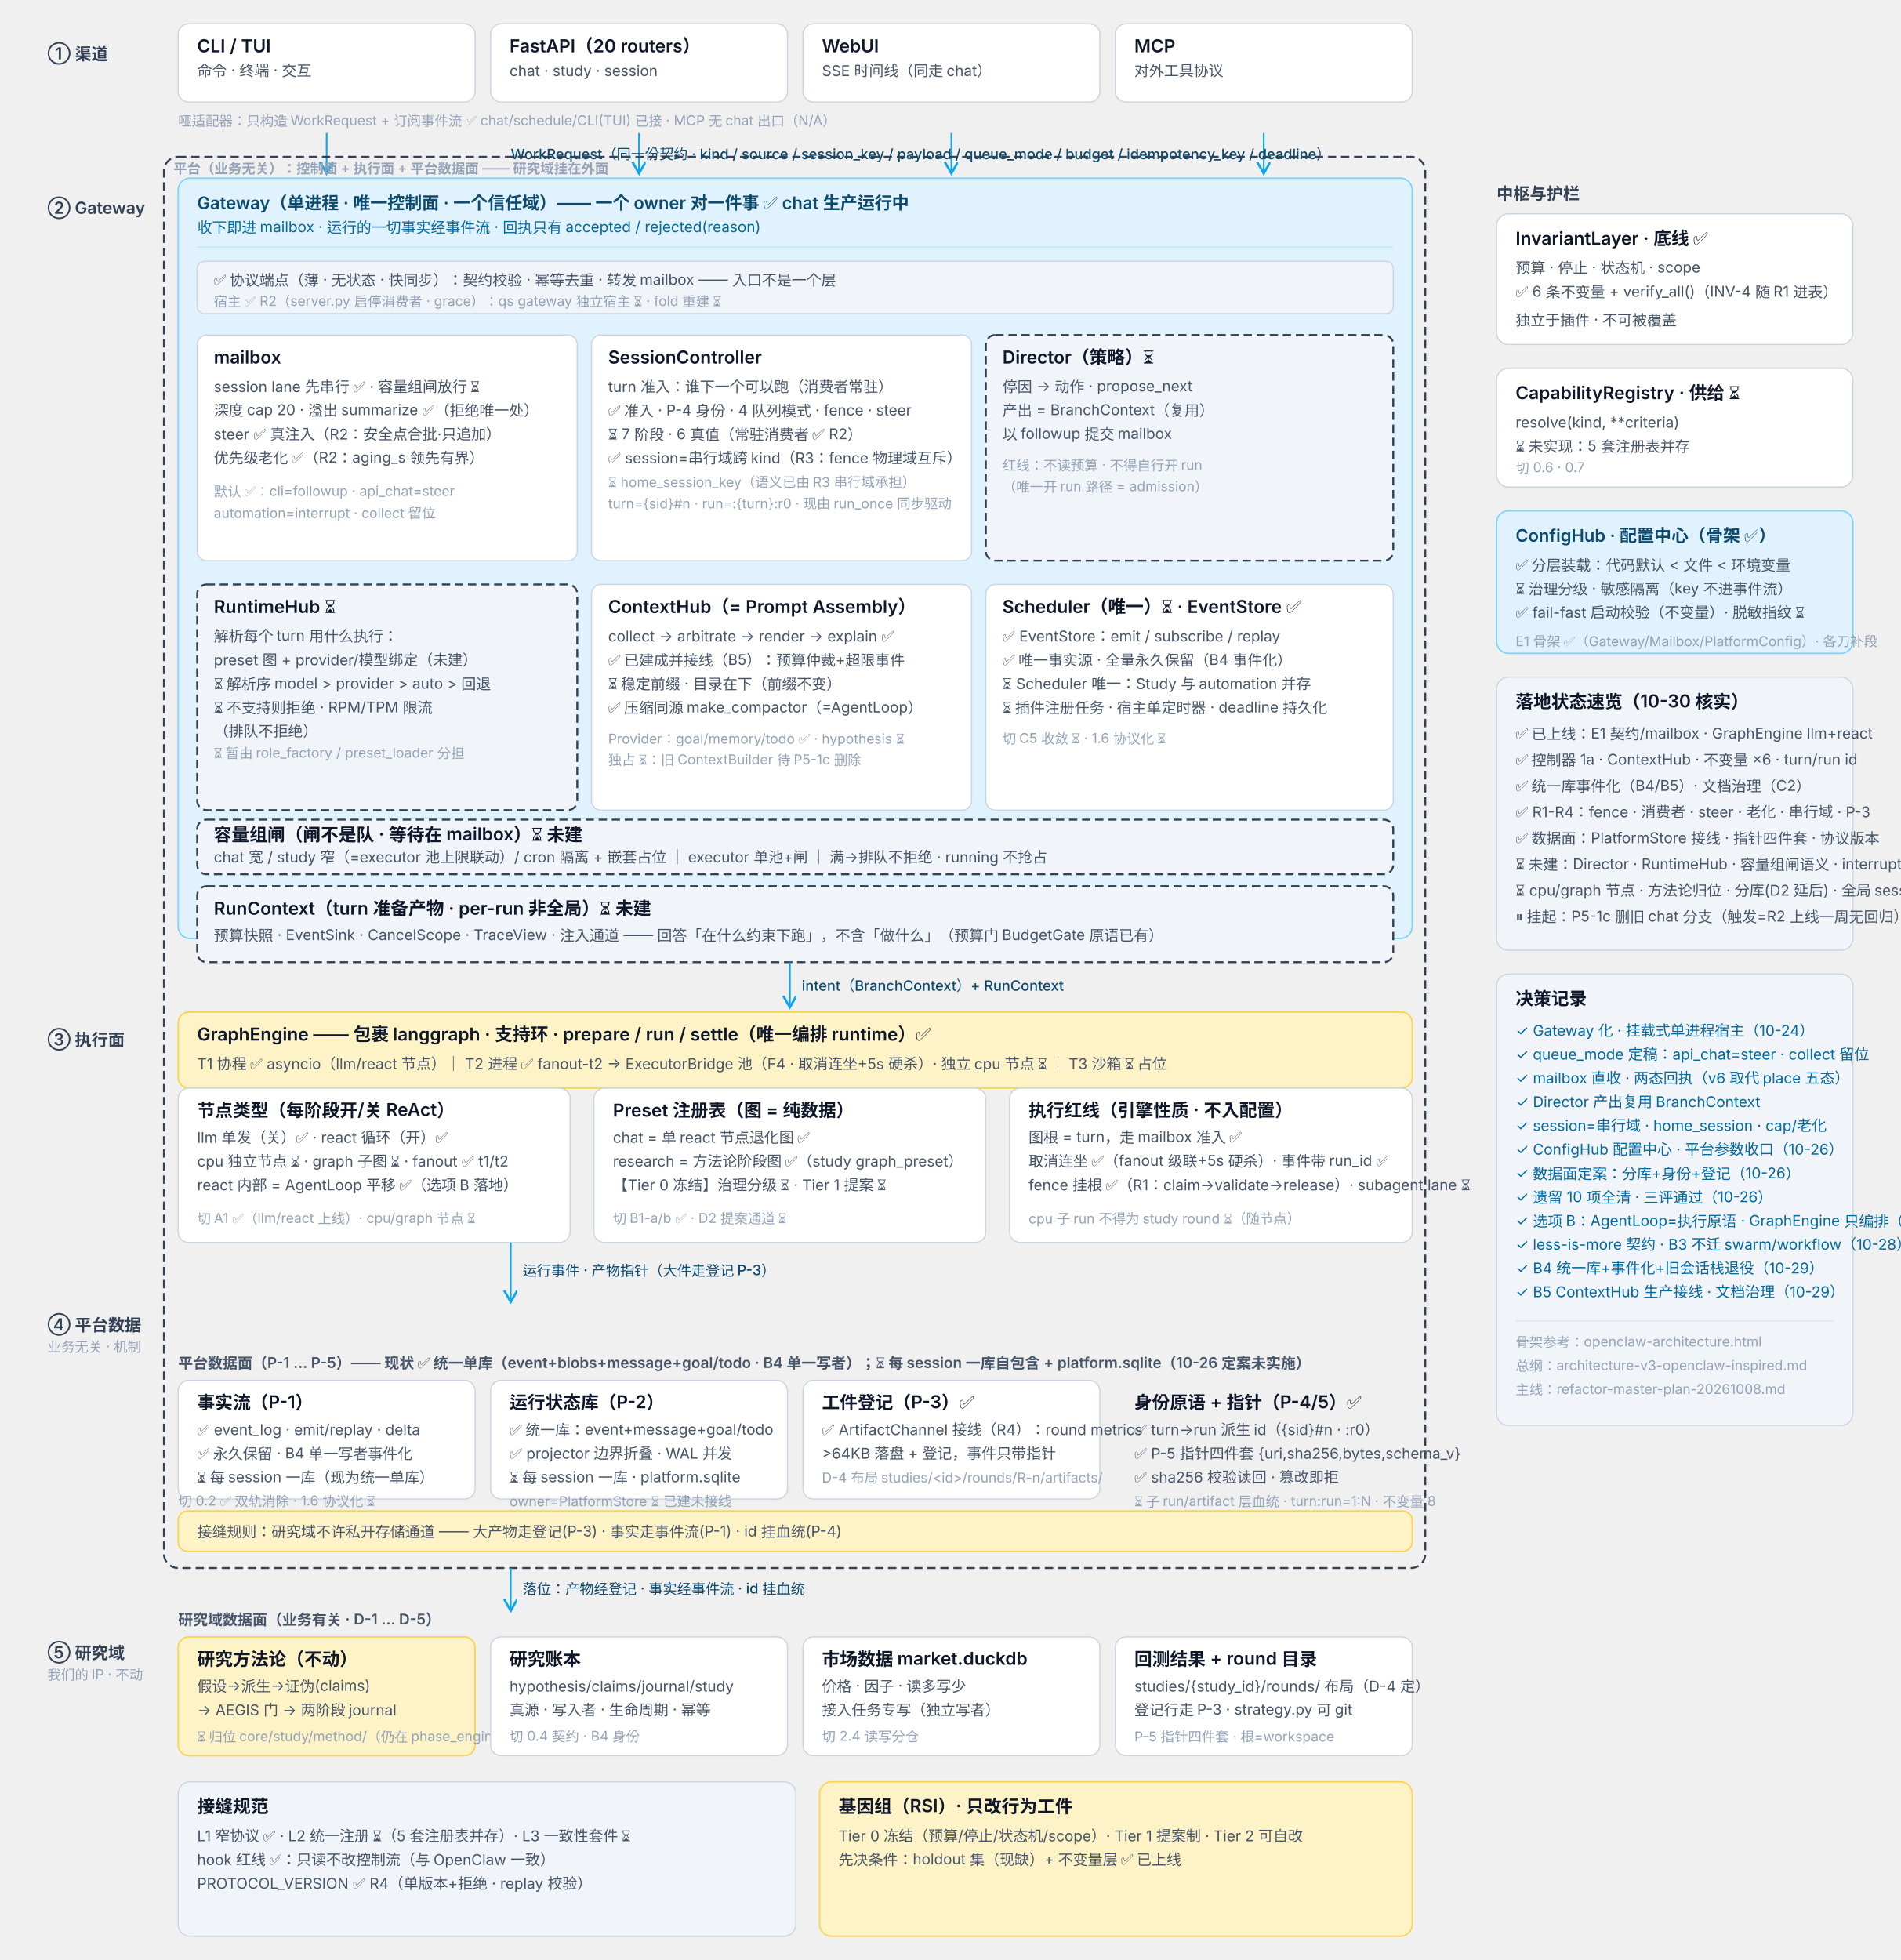
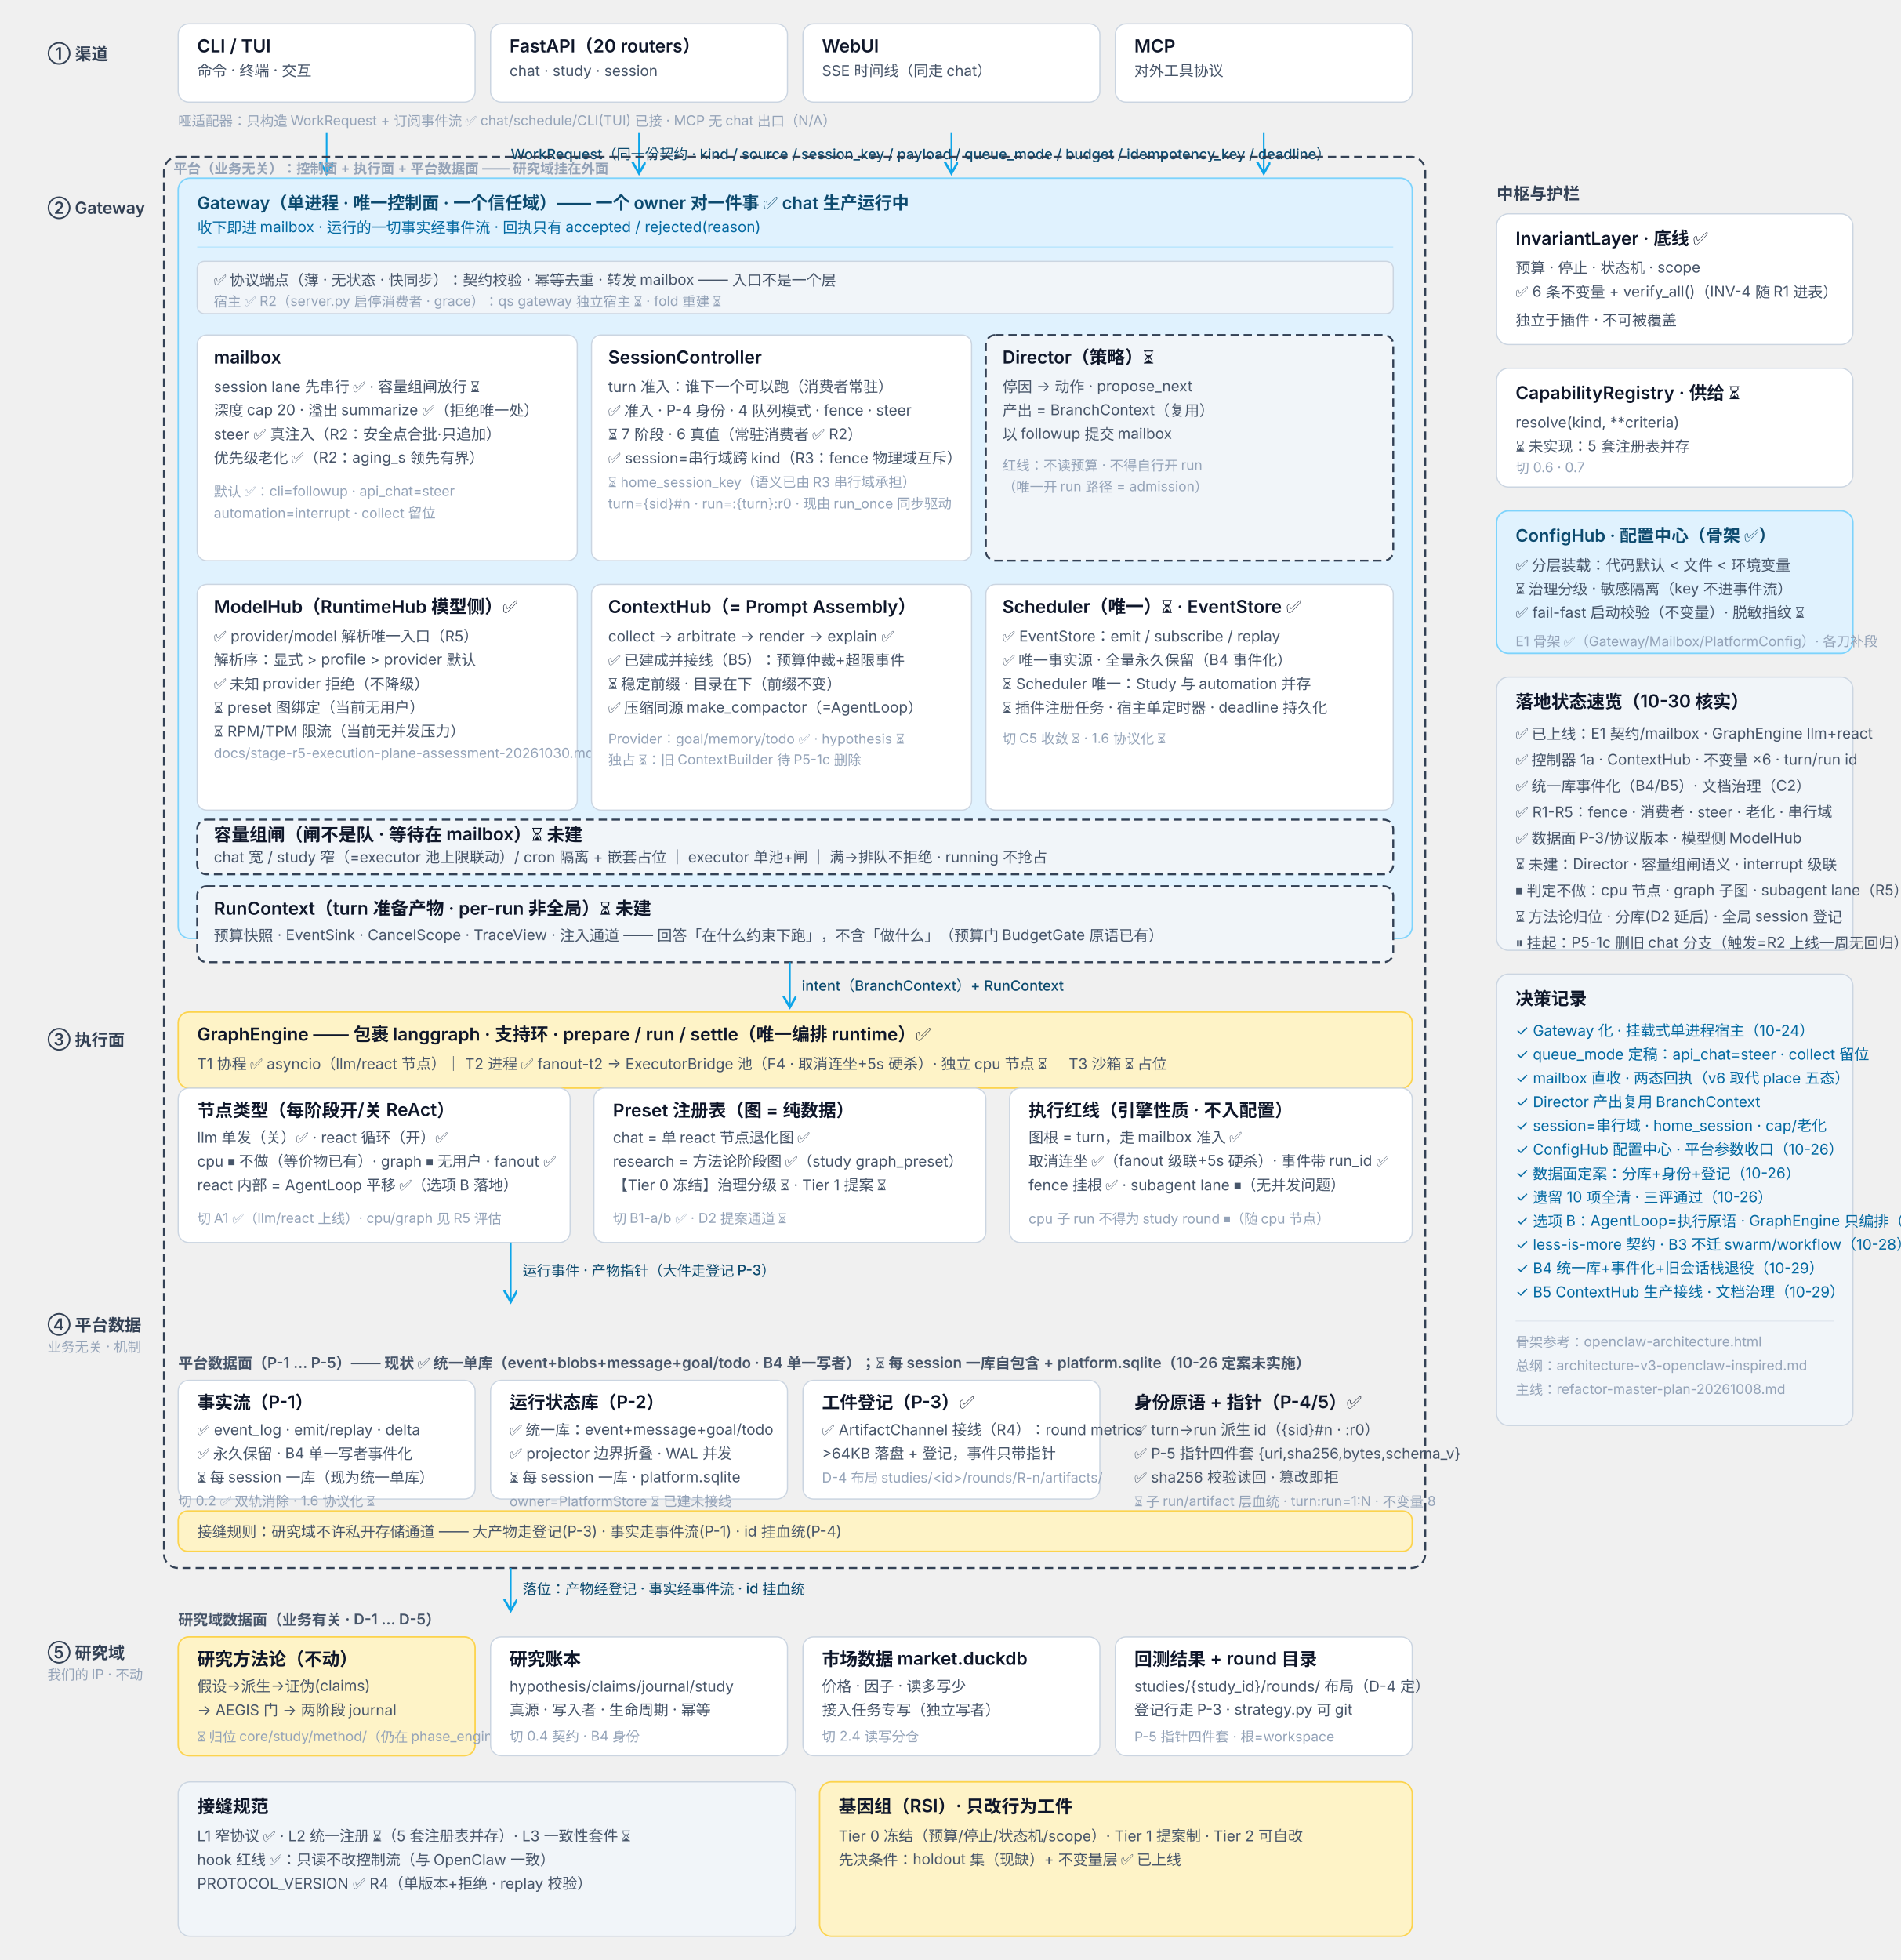
<svg xmlns="http://www.w3.org/2000/svg" viewBox="0 0 1600 1650" width="1600" height="1650" font-family="-apple-system, 'PingFang SC', 'Microsoft YaHei', sans-serif">
  <style>
    .lyr{font-size:14px;font-weight:600;fill:#334155}
    .bt{font-size:15px;font-weight:600;fill:#0f172a}
    .st{font-size:12.5px;fill:#475569}
    .sm{font-size:11.5px;fill:#94a3b8}
    .hub{font-size:14.5px;font-weight:600;fill:#0c4a6e}
    .hq{font-size:12.5px;fill:#0369a1}
    .flow-lbl{font-size:12px;font-weight:500;fill:#0c4a6e}
    .box{fill:#fff;stroke:#cbd5e1;stroke-width:1}
    .boxb{fill:#e0f2fe;stroke:#7dd3fc;stroke-width:1.2}
    .boxa{fill:#fef3c7;stroke:#fcd34d;stroke-width:1.2}
    .boxd{fill:#f1f5f9;stroke:#334155;stroke-width:1.6;stroke-dasharray:7 4}
    .boxg{fill:#f1f5f9;stroke:#cbd5e1;stroke-width:1}
    .arb{stroke:#0ea5e9;stroke-width:1.4;fill:none;marker-end:url(#a2)}
  </style>
  <defs>
    <marker id="a2" markerWidth="9" markerHeight="9" refX="7" refY="4" orient="auto">
      <path d="M0,0 L7,4 L0,8" fill="none" stroke="#0ea5e9" stroke-width="1.4" />
    </marker>
  </defs>
  <text x="40" y="50" class="lyr">① 渠道</text>
  <rect x="150" y="20" width="250" height="66" rx="9" class="box" />
  <text x="166" y="44" class="bt">CLI / TUI</text>
  <text x="166" y="64" class="st">命令 · 终端 · 交互</text>
  <rect x="413" y="20" width="250" height="66" rx="9" class="box" />
  <text x="429" y="44" class="bt">FastAPI（20 routers）</text>
  <text x="429" y="64" class="st">chat · study · session</text>
  <rect x="676" y="20" width="250" height="66" rx="9" class="box" />
  <text x="692" y="44" class="bt">WebUI</text>
  <text x="692" y="64" class="st">SSE 时间线（同走 chat）</text>
  <rect x="939" y="20" width="250" height="66" rx="9" class="box" />
  <text x="955" y="44" class="bt">MCP</text>
  <text x="955" y="64" class="st">对外工具协议</text>
  <text x="150" y="106" class="sm">哑适配器：只构造 WorkRequest + 订阅事件流 ✅ chat/schedule/CLI(TUI) 已接 · MCP 无 chat 出口（N/A）</text>
  <line x1="275" y1="112" x2="275" y2="146" class="arb" />
  <line x1="538" y1="112" x2="538" y2="146" class="arb" />
  <line x1="801" y1="112" x2="801" y2="146" class="arb" />
  <line x1="1064" y1="112" x2="1064" y2="146" class="arb" />
  <text x="430" y="134" class="flow-lbl">WorkRequest（同一份契约 · kind / source / session_key / payload / queue_mode / budget / idempotency_key / deadline）</text>
  <rect x="138" y="132" width="1062" height="1188" rx="12" class="boxd" style="fill:none" />
  <text x="146" y="146" class="sm" style="font-weight:600">平台（业务无关）：控制面 + 执行面 + 平台数据面 —— 研究域挂在外面</text>
  <text x="40" y="180" class="lyr">② Gateway</text>
  <rect x="150" y="150" width="1039" height="640" rx="10" class="boxb" />
  <text x="166" y="176" class="hub">Gateway（单进程 · 唯一控制面 · 一个信任域）—— 一个 owner 对一件事 ✅ chat 生产运行中</text>
  <text x="166" y="196" class="hq">收下即进 mailbox · 运行的一切事实经事件流 · 回执只有 accepted / rejected(reason)</text>
  <line x1="166" y1="208" x2="1173" y2="208" stroke="#bae6fd" />
  <rect x="166" y="220" width="1007" height="44" rx="6" class="boxg" />
  <text x="180" y="240" class="st">✅ 协议端点（薄 · 无状态 · 快同步）：契约校验 · 幂等去重 · 转发 mailbox —— 入口不是一个层</text>
  <text x="180" y="258" class="sm">宿主 ✅ R2（server.py 启停消费者 · grace）：qs gateway 独立宿主 ⏳ · fold 重建 ⏳</text>
  <rect x="166" y="282" width="320" height="190" rx="8" class="box" />
  <text x="180" y="306" class="bt">mailbox</text>
  <text x="180" y="330" class="st">session lane 先串行 ✅ · 容量组闸放行 ⏳</text>
  <text x="180" y="350" class="st">深度 cap 20 · 溢出 summarize ✅（拒绝唯一处）</text>
  <text x="180" y="370" class="st">steer ✅ 真注入（R2：安全点合批·只追加）</text>
  <text x="180" y="390" class="st">优先级老化 ✅（R2：aging_s 领先有界）</text>
  <text x="180" y="418" class="sm">默认 ✅：cli=followup · api_chat=steer</text>
  <text x="180" y="436" class="sm">automation=interrupt · collect 留位</text>
  <rect x="498" y="282" width="320" height="190" rx="8" class="box" />
  <text x="512" y="306" class="bt">SessionController</text>
  <text x="512" y="330" class="st">turn 准入：谁下一个可以跑（消费者常驻）</text>
  <text x="512" y="350" class="st">✅ 准入 · P-4 身份 · 4 队列模式 · fence · steer</text>
  <text x="512" y="370" class="st">⏳ 7 阶段 · 6 真值（常驻消费者 ✅ R2）</text>
  <text x="512" y="390" class="st">✅ session=串行域跨 kind（R3：fence 物理域互斥）</text>
  <text x="512" y="410" class="sm">⏳ home_session_key（语义已由 R3 串行域承担）</text>
  <text x="512" y="428" class="sm">turn={sid}#n · run=:{turn}:r0 · 现由 run_once 同步驱动</text>
  <rect x="830" y="282" width="343" height="190" rx="8" class="boxd" />
  <text x="844" y="306" class="bt">Director（策略）⏳</text>
  <text x="844" y="330" class="st">停因 → 动作 · propose_next</text>
  <text x="844" y="350" class="st">产出 = BranchContext（复用）</text>
  <text x="844" y="370" class="st">以 followup 提交 mailbox</text>
  <text x="844" y="396" class="sm">红线：不读预算 · 不得自行开 run</text>
  <text x="844" y="414" class="sm">（唯一开 run 路径 = admission）</text>
-   <rect x="166" y="492" width="320" height="190" rx="8" class="boxd" />
-   <text x="180" y="516" class="bt">RuntimeHub ⏳</text>
-   <text x="180" y="540" class="st">解析每个 turn 用什么执行：</text>
-   <text x="180" y="560" class="st">preset 图 + provider/模型绑定（未建）</text>
-   <text x="180" y="580" class="st">⏳ 解析序 model &gt; provider &gt; auto &gt; 回退</text>
-   <text x="180" y="600" class="st">⏳ 不支持则拒绝 · RPM/TPM 限流</text>
-   <text x="180" y="620" class="st">（排队不拒绝）</text>
-   <text x="180" y="638" class="sm">⏳ 暂由 role_factory / preset_loader 分担</text>
+   <rect x="166" y="492" width="320" height="190" rx="8" class="box" />
+   <text x="180" y="516" class="bt">ModelHub（RuntimeHub 模型侧）✅</text>
+   <text x="180" y="540" class="st">✅ provider/model 解析唯一入口（R5）</text>
+   <text x="180" y="560" class="st">解析序：显式 &gt; profile &gt; provider 默认</text>
+   <text x="180" y="580" class="st">✅ 未知 provider 拒绝（不降级）</text>
+   <text x="180" y="600" class="st">⏳ preset 图绑定（当前无用户）</text>
+   <text x="180" y="620" class="st">⏳ RPM/TPM 限流（当前无并发压力）</text>
+   <text x="180" y="638" class="sm">docs/stage-r5-execution-plane-assessment-20261030.md</text>
  <rect x="498" y="492" width="320" height="190" rx="8" class="box" />
  <text x="512" y="516" class="bt">ContextHub（= Prompt Assembly）</text>
  <text x="512" y="540" class="st">collect → arbitrate → render → explain ✅</text>
  <text x="512" y="560" class="st">✅ 已建成并接线（B5）：预算仲裁+超限事件</text>
  <text x="512" y="580" class="st">⏳ 稳定前缀 · 目录在下（前缀不变）</text>
  <text x="512" y="600" class="st">✅ 压缩同源 make_compactor（=AgentLoop）</text>
  <text x="512" y="626" class="sm">Provider：goal/memory/todo ✅ · hypothesis ⏳</text>
  <text x="512" y="644" class="sm">独占 ⏳：旧 ContextBuilder 待 P5-1c 删除</text>
  <rect x="830" y="492" width="343" height="190" rx="8" class="box" />
  <text x="844" y="516" class="bt">Scheduler（唯一）⏳ · EventStore ✅</text>
  <text x="844" y="540" class="st">✅ EventStore：emit / subscribe / replay</text>
  <text x="844" y="560" class="st">✅ 唯一事实源 · 全量永久保留（B4 事件化）</text>
  <text x="844" y="580" class="st">⏳ Scheduler 唯一：Study 与 automation 并存</text>
  <text x="844" y="600" class="st">⏳ 插件注册任务 · 宿主单定时器 · deadline 持久化</text>
  <text x="844" y="626" class="sm">切 C5 收敛 ⏳ · 1.6 协议化 ⏳</text>
  <rect x="166" y="746" width="1007" height="64" rx="8" class="boxd" />
  <text x="180" y="770" class="bt">RunContext（turn 准备产物 · per-run 非全局）⏳ 未建</text>
  <text x="180" y="792" class="st">预算快照 · EventSink · CancelScope · TraceView · 注入通道 —— 回答「在什么约束下跑」，不含「做什么」（预算门 BudgetGate 原语已有）</text>
  <rect x="166" y="690" width="1007" height="46" rx="8" class="boxd" />
  <text x="180" y="708" class="bt">容量组闸（闸不是队 · 等待在 mailbox）⏳ 未建</text>
  <text x="180" y="726" class="st">chat 宽 / study 窄（=executor 池上限联动）/ cron 隔离 + 嵌套占位 ｜ executor 单池+闸 ｜ 满→排队不拒绝 · running 不抢占</text>
  <line x1="665" y1="810" x2="665" y2="848" class="arb" />
  <text x="675" y="834" class="flow-lbl">intent（BranchContext）+ RunContext</text>
  <text x="40" y="880" class="lyr">③ 执行面</text>
  <rect x="150" y="852" width="1039" height="64" rx="9" class="boxa" />
  <text x="166" y="876" class="bt">GraphEngine —— 包裹 langgraph · 支持环 · prepare / run / settle（唯一编排 runtime）✅</text>
  <text x="166" y="900" class="st">T1 协程 ✅ asyncio（llm/react 节点）｜ T2 进程 ✅ fanout-t2 → ExecutorBridge 池（F4 · 取消连坐+5s 硬杀）· 独立 cpu 节点 ⏳ ｜ T3 沙箱 ⏳ 占位</text>
  <rect x="150" y="916" width="330" height="130" rx="9" class="box" />
  <text x="166" y="940" class="bt">节点类型（每阶段开/关 ReAct）</text>
  <text x="166" y="962" class="st">llm 单发（关）✅ · react 循环（开）✅</text>
-   <text x="166" y="982" class="st">cpu 独立节点 ⏳ · graph 子图 ⏳ · fanout ✅ t1/t2</text>
+   <text x="166" y="982" class="st">cpu ⏹ 不做（等价物已有）· graph ⏹ 无用户 · fanout ✅</text>
  <text x="166" y="1002" class="st">react 内部 = AgentLoop 平移 ✅（选项 B 落地）</text>
-   <text x="166" y="1030" class="sm">切 A1 ✅（llm/react 上线）· cpu/graph 节点 ⏳</text>
+   <text x="166" y="1030" class="sm">切 A1 ✅（llm/react 上线）· cpu/graph 见 R5 评估</text>
  <rect x="500" y="916" width="330" height="130" rx="9" class="box" />
  <text x="516" y="940" class="bt">Preset 注册表（图 = 纯数据）</text>
  <text x="516" y="962" class="st">chat = 单 react 节点退化图 ✅</text>
  <text x="516" y="982" class="st">research = 方法论阶段图 ✅（study graph_preset）</text>
  <text x="516" y="1002" class="st">【Tier 0 冻结】治理分级 ⏳ · Tier 1 提案 ⏳</text>
  <text x="516" y="1030" class="sm">切 B1-a/b ✅ · D2 提案通道 ⏳</text>
  <rect x="850" y="916" width="339" height="130" rx="9" class="box" />
  <text x="866" y="940" class="bt">执行红线（引擎性质 · 不入配置）</text>
  <text x="866" y="962" class="st">图根 = turn，走 mailbox 准入 ✅</text>
  <text x="866" y="982" class="st">取消连坐 ✅（fanout 级联+5s 硬杀）· 事件带 run_id ✅</text>
-   <text x="866" y="1002" class="st">fence 挂根 ✅（R1：claim→validate→release）· subagent lane ⏳</text>
-   <text x="866" y="1030" class="sm">cpu 子 run 不得为 study round ⏳（随节点）</text>
+   <text x="866" y="1002" class="st">fence 挂根 ✅ · subagent lane ⏹（无并发问题）</text>
+   <text x="866" y="1030" class="sm">cpu 子 run 不得为 study round ⏹（随 cpu 节点）</text>
  <line x1="430" y1="1046" x2="430" y2="1096" class="arb" />
  <text x="440" y="1074" class="flow-lbl">运行事件 · 产物指针（大件走登记 P-3）</text>
  <text x="40" y="1120" class="lyr">④ 平台数据</text>
  <text x="40" y="1138" class="sm">业务无关 · 机制</text>
  <text x="150" y="1152" class="st" style="font-weight:600">平台数据面（P-1 … P-5）—— 现状 ✅ 统一单库（event+blobs+message+goal/todo · B4 单一写者）；⏳ 每 session 一库自包含 + platform.sqlite（10-26 定案未实施）</text>
  <rect x="150" y="1162" width="250" height="100" rx="9" class="box" />
  <text x="166" y="1186" class="bt">事实流（P-1）</text>
  <text x="166" y="1208" class="st">✅ event_log · emit/replay · delta</text>
  <text x="166" y="1228" class="st">✅ 永久保留 · B4 单一写者事件化</text>
  <text x="166" y="1248" class="st">⏳ 每 session 一库（现为统一单库）</text>
  <text x="150" y="1268" class="sm">切 0.2 ✅ 双轨消除 · 1.6 协议化 ⏳</text>
  <rect x="413" y="1162" width="250" height="100" rx="9" class="box" />
  <text x="429" y="1186" class="bt">运行状态库（P-2）</text>
  <text x="429" y="1208" class="st">✅ 统一库：event+message+goal/todo</text>
  <text x="429" y="1228" class="st">✅ projector 边界折叠 · WAL 并发</text>
  <text x="429" y="1248" class="st">⏳ 每 session 一库 · platform.sqlite</text>
  <text x="429" y="1268" class="sm">owner=PlatformStore ⏳ 已建未接线</text>
  <rect x="676" y="1162" width="250" height="100" rx="9" class="box" />
  <text x="692" y="1186" class="bt">工件登记（P-3）✅</text>
  <text x="692" y="1208" class="st">✅ ArtifactChannel 接线（R4）：round metrics</text>
  <text x="692" y="1228" class="st">&gt;64KB 落盘 + 登记，事件只带指针</text>
  <text x="692" y="1248" class="sm">D-4 布局 studies/&lt;id&gt;/rounds/R-n/artifacts/</text>
  <text x="955" y="1186" class="bt">身份原语 + 指针（P-4/5）✅</text>
  <text x="955" y="1208" class="st">✅ turn→run 派生 id（{sid}#n · :r0）</text>
  <text x="955" y="1228" class="st">✅ P-5 指针四件套 {uri,sha256,bytes,schema_v}</text>
  <text x="955" y="1248" class="st">✅ sha256 校验读回 · 篡改即拒</text>
  <text x="955" y="1268" class="sm">⏳ 子 run/artifact 层血统 · turn:run=1:N · 不变量 8</text>
  <rect x="150" y="1272" width="1039" height="34" rx="8" class="boxa" />
  <text x="166" y="1294" class="st">接缝规则：研究域不许私开存储通道 —— 大产物走登记(P-3) · 事实走事件流(P-1) · id 挂血统(P-4)</text>
  <line x1="430" y1="1320" x2="430" y2="1356" class="arb" />
  <text x="440" y="1342" class="flow-lbl">落位：产物经登记 · 事实经事件流 · id 挂血统</text>
  <text x="40" y="1396" class="lyr">⑤ 研究域</text>
  <text x="40" y="1414" class="sm">我们的 IP · 不动</text>
  <text x="150" y="1368" class="st" style="font-weight:600">研究域数据面（业务有关 · D-1 … D-5）</text>
  <rect x="150" y="1378" width="250" height="100" rx="9" class="boxa" />
  <text x="166" y="1402" class="bt">研究方法论（不动）</text>
  <text x="166" y="1424" class="st">假设→派生→证伪(claims)</text>
  <text x="166" y="1444" class="st">→ AEGIS 门 → 两阶段 journal</text>
  <text x="166" y="1466" class="sm">⏳ 归位 core/study/method/（仍在 phase_engine.py）</text>
  <rect x="413" y="1378" width="250" height="100" rx="9" class="box" />
  <text x="429" y="1402" class="bt">研究账本</text>
  <text x="429" y="1424" class="st">hypothesis/claims/journal/study</text>
  <text x="429" y="1444" class="st">真源 · 写入者 · 生命周期 · 幂等</text>
  <text x="429" y="1466" class="sm">切 0.4 契约 · B4 身份</text>
  <rect x="676" y="1378" width="250" height="100" rx="9" class="box" />
  <text x="692" y="1402" class="bt">市场数据 market.duckdb</text>
  <text x="692" y="1424" class="st">价格 · 因子 · 读多写少</text>
  <text x="692" y="1444" class="st">接入任务专写（独立写者）</text>
  <text x="692" y="1466" class="sm">切 2.4 读写分仓</text>
  <rect x="939" y="1378" width="250" height="100" rx="9" class="box" />
  <text x="955" y="1402" class="bt">回测结果 + round 目录</text>
  <text x="955" y="1424" class="st">studies/{study_id}/rounds/ 布局（D-4 定）</text>
  <text x="955" y="1444" class="st">登记行走 P-3 · strategy.py 可 git</text>
  <text x="955" y="1466" class="sm">P-5 指针四件套 · 根=workspace</text>
  <rect x="150" y="1500" width="520" height="130" rx="10" class="boxg" />
  <text x="166" y="1526" class="bt">接缝规范</text>
  <text x="166" y="1550" class="st">L1 窄协议 ✅ · L2 统一注册 ⏳（5 套注册表并存）· L3 一致性套件 ⏳</text>
  <text x="166" y="1570" class="st">hook 红线 ✅：只读不改控制流（与 OpenClaw 一致）</text>
  <text x="166" y="1590" class="st">PROTOCOL_VERSION ✅ R4（单版本+拒绝 · replay 校验）</text>
  <rect x="690" y="1500" width="499" height="130" rx="10" class="boxa" />
  <text x="706" y="1526" class="bt">基因组（RSI）· 只改行为工件</text>
  <text x="706" y="1550" class="st">Tier 0 冻结（预算/停止/状态机/scope）· Tier 1 提案制 · Tier 2 可自改</text>
  <text x="706" y="1570" class="st">先决条件：holdout 集（现缺）+ 不变量层 ✅ 已上线</text>
  <text x="1260" y="168" class="lyr">中枢与护栏</text>
  <rect x="1260" y="180" width="300" height="110" rx="10" class="box" />
  <text x="1276" y="206" class="bt">InvariantLayer · 底线 ✅</text>
  <text x="1276" y="230" class="st">预算 · 停止 · 状态机 · scope</text>
  <text x="1276" y="250" class="st">✅ 6 条不变量 + verify_all()（INV-4 随 R1 进表）</text>
  <text x="1276" y="274" class="st">独立于插件 · 不可被覆盖</text>
  <rect x="1260" y="310" width="300" height="100" rx="10" class="box" />
  <text x="1276" y="336" class="bt">CapabilityRegistry · 供给 ⏳</text>
  <text x="1276" y="360" class="st">resolve(kind, **criteria)</text>
  <text x="1276" y="380" class="st">⏳ 未实现：5 套注册表并存</text>
  <text x="1276" y="398" class="sm">切 0.6 · 0.7</text>
  <rect x="1260" y="430" width="300" height="120" rx="10" class="boxb" />
  <text x="1276" y="456" class="hub">ConfigHub · 配置中心（骨架 ✅）</text>
  <text x="1276" y="480" class="st">✅ 分层装载：代码默认 &lt; 文件 &lt; 环境变量</text>
  <text x="1276" y="500" class="st">⏳ 治理分级 · 敏感隔离（key 不进事件流）</text>
  <text x="1276" y="520" class="st">✅ fail-fast 启动校验（不变量）· 脱敏指纹 ⏳</text>
  <text x="1276" y="544" class="sm">E1 骨架 ✅（Gateway/Mailbox/PlatformConfig）· 各刀补段</text>
  <rect x="1260" y="570" width="300" height="230" rx="10" class="boxg" />
  <text x="1276" y="596" class="bt">落地状态速览（10-30 核实）</text>
  <text x="1276" y="622" class="st">✅ 已上线：E1 契约/mailbox · GraphEngine llm+react</text>
  <text x="1276" y="644" class="st">✅ 控制器 1a · ContextHub · 不变量 ×6 · turn/run id</text>
  <text x="1276" y="666" class="st">✅ 统一库事件化（B4/B5）· 文档治理（C2）</text>
-   <text x="1276" y="688" class="st">✅ R1-R4：fence · 消费者 · steer · 老化 · 串行域 · P-3</text>
-   <text x="1276" y="710" class="st">✅ 数据面：PlatformStore 接线 · 指针四件套 · 协议版本</text>
-   <text x="1276" y="732" class="st">⏳ 未建：Director · RuntimeHub · 容量组闸语义 · interrupt 级联</text>
-   <text x="1276" y="754" class="st">⏳ cpu/graph 节点 · 方法论归位 · 分库(D2 延后) · 全局 session 登记</text>
-   <text x="1276" y="776" class="st">⏸ 挂起：P5-1c 删旧 chat 分支（触发=R2 上线一周无回归）</text>
+   <text x="1276" y="688" class="st">✅ R1-R5：fence · 消费者 · steer · 老化 · 串行域</text>
+   <text x="1276" y="710" class="st">✅ 数据面 P-3/协议版本 · 模型侧 ModelHub</text>
+   <text x="1276" y="732" class="st">⏳ 未建：Director · 容量组闸语义 · interrupt 级联</text>
+   <text x="1276" y="754" class="st">⏹ 判定不做：cpu 节点 · graph 子图 · subagent lane（R5）</text>
+   <text x="1276" y="776" class="st">⏳ 方法论归位 · 分库(D2 延后) · 全局 session 登记</text>
+   <text x="1276" y="798" class="st">⏸ 挂起：P5-1c 删旧 chat 分支（触发=R2 上线一周无回归）</text>
  <rect x="1260" y="820" width="300" height="380" rx="10" class="boxg" />
  <text x="1276" y="846" class="bt">决策记录</text>
  <text x="1276" y="872" class="st" style="fill:#0369a1">✓ Gateway 化 · 挂载式单进程宿主（10-24）</text>
  <text x="1276" y="892" class="st" style="fill:#0369a1">✓ queue_mode 定稿：api_chat=steer · collect 留位</text>
  <text x="1276" y="912" class="st" style="fill:#0369a1">✓ mailbox 直收 · 两态回执（v6 取代 place 五态）</text>
  <text x="1276" y="932" class="st" style="fill:#0369a1">✓ Director 产出复用 BranchContext</text>
  <text x="1276" y="952" class="st" style="fill:#0369a1">✓ session=串行域 · home_session · cap/老化</text>
  <text x="1276" y="972" class="st" style="fill:#0369a1">✓ ConfigHub 配置中心 · 平台参数收口（10-26）</text>
  <text x="1276" y="992" class="st" style="fill:#0369a1">✓ 数据面定案：分库+身份+登记（10-26）</text>
  <text x="1276" y="1012" class="st" style="fill:#0369a1">✓ 遗留 10 项全清 · 三评通过（10-26）</text>
  <text x="1276" y="1032" class="st" style="fill:#0369a1">✓ 选项 B：AgentLoop=执行原语 · GraphEngine 只编排（10-28）</text>
  <text x="1276" y="1052" class="st" style="fill:#0369a1">✓ less-is-more 契约 · B3 不迁 swarm/workflow（10-28）</text>
  <text x="1276" y="1072" class="st" style="fill:#0369a1">✓ B4 统一库+事件化+旧会话栈退役（10-29）</text>
  <text x="1276" y="1092" class="st" style="fill:#0369a1">✓ B5 ContextHub 生产接线 · 文档治理（10-29）</text>
  <line x1="1276" y1="1112" x2="1544" y2="1112" stroke="#e2e8f0" />
  <text x="1276" y="1134" class="sm">骨架参考：openclaw-architecture.html</text>
  <text x="1276" y="1154" class="sm">总纲：architecture-v3-openclaw-inspired.md</text>
  <text x="1276" y="1174" class="sm">主线：refactor-master-plan-20261008.md</text>
</svg>
